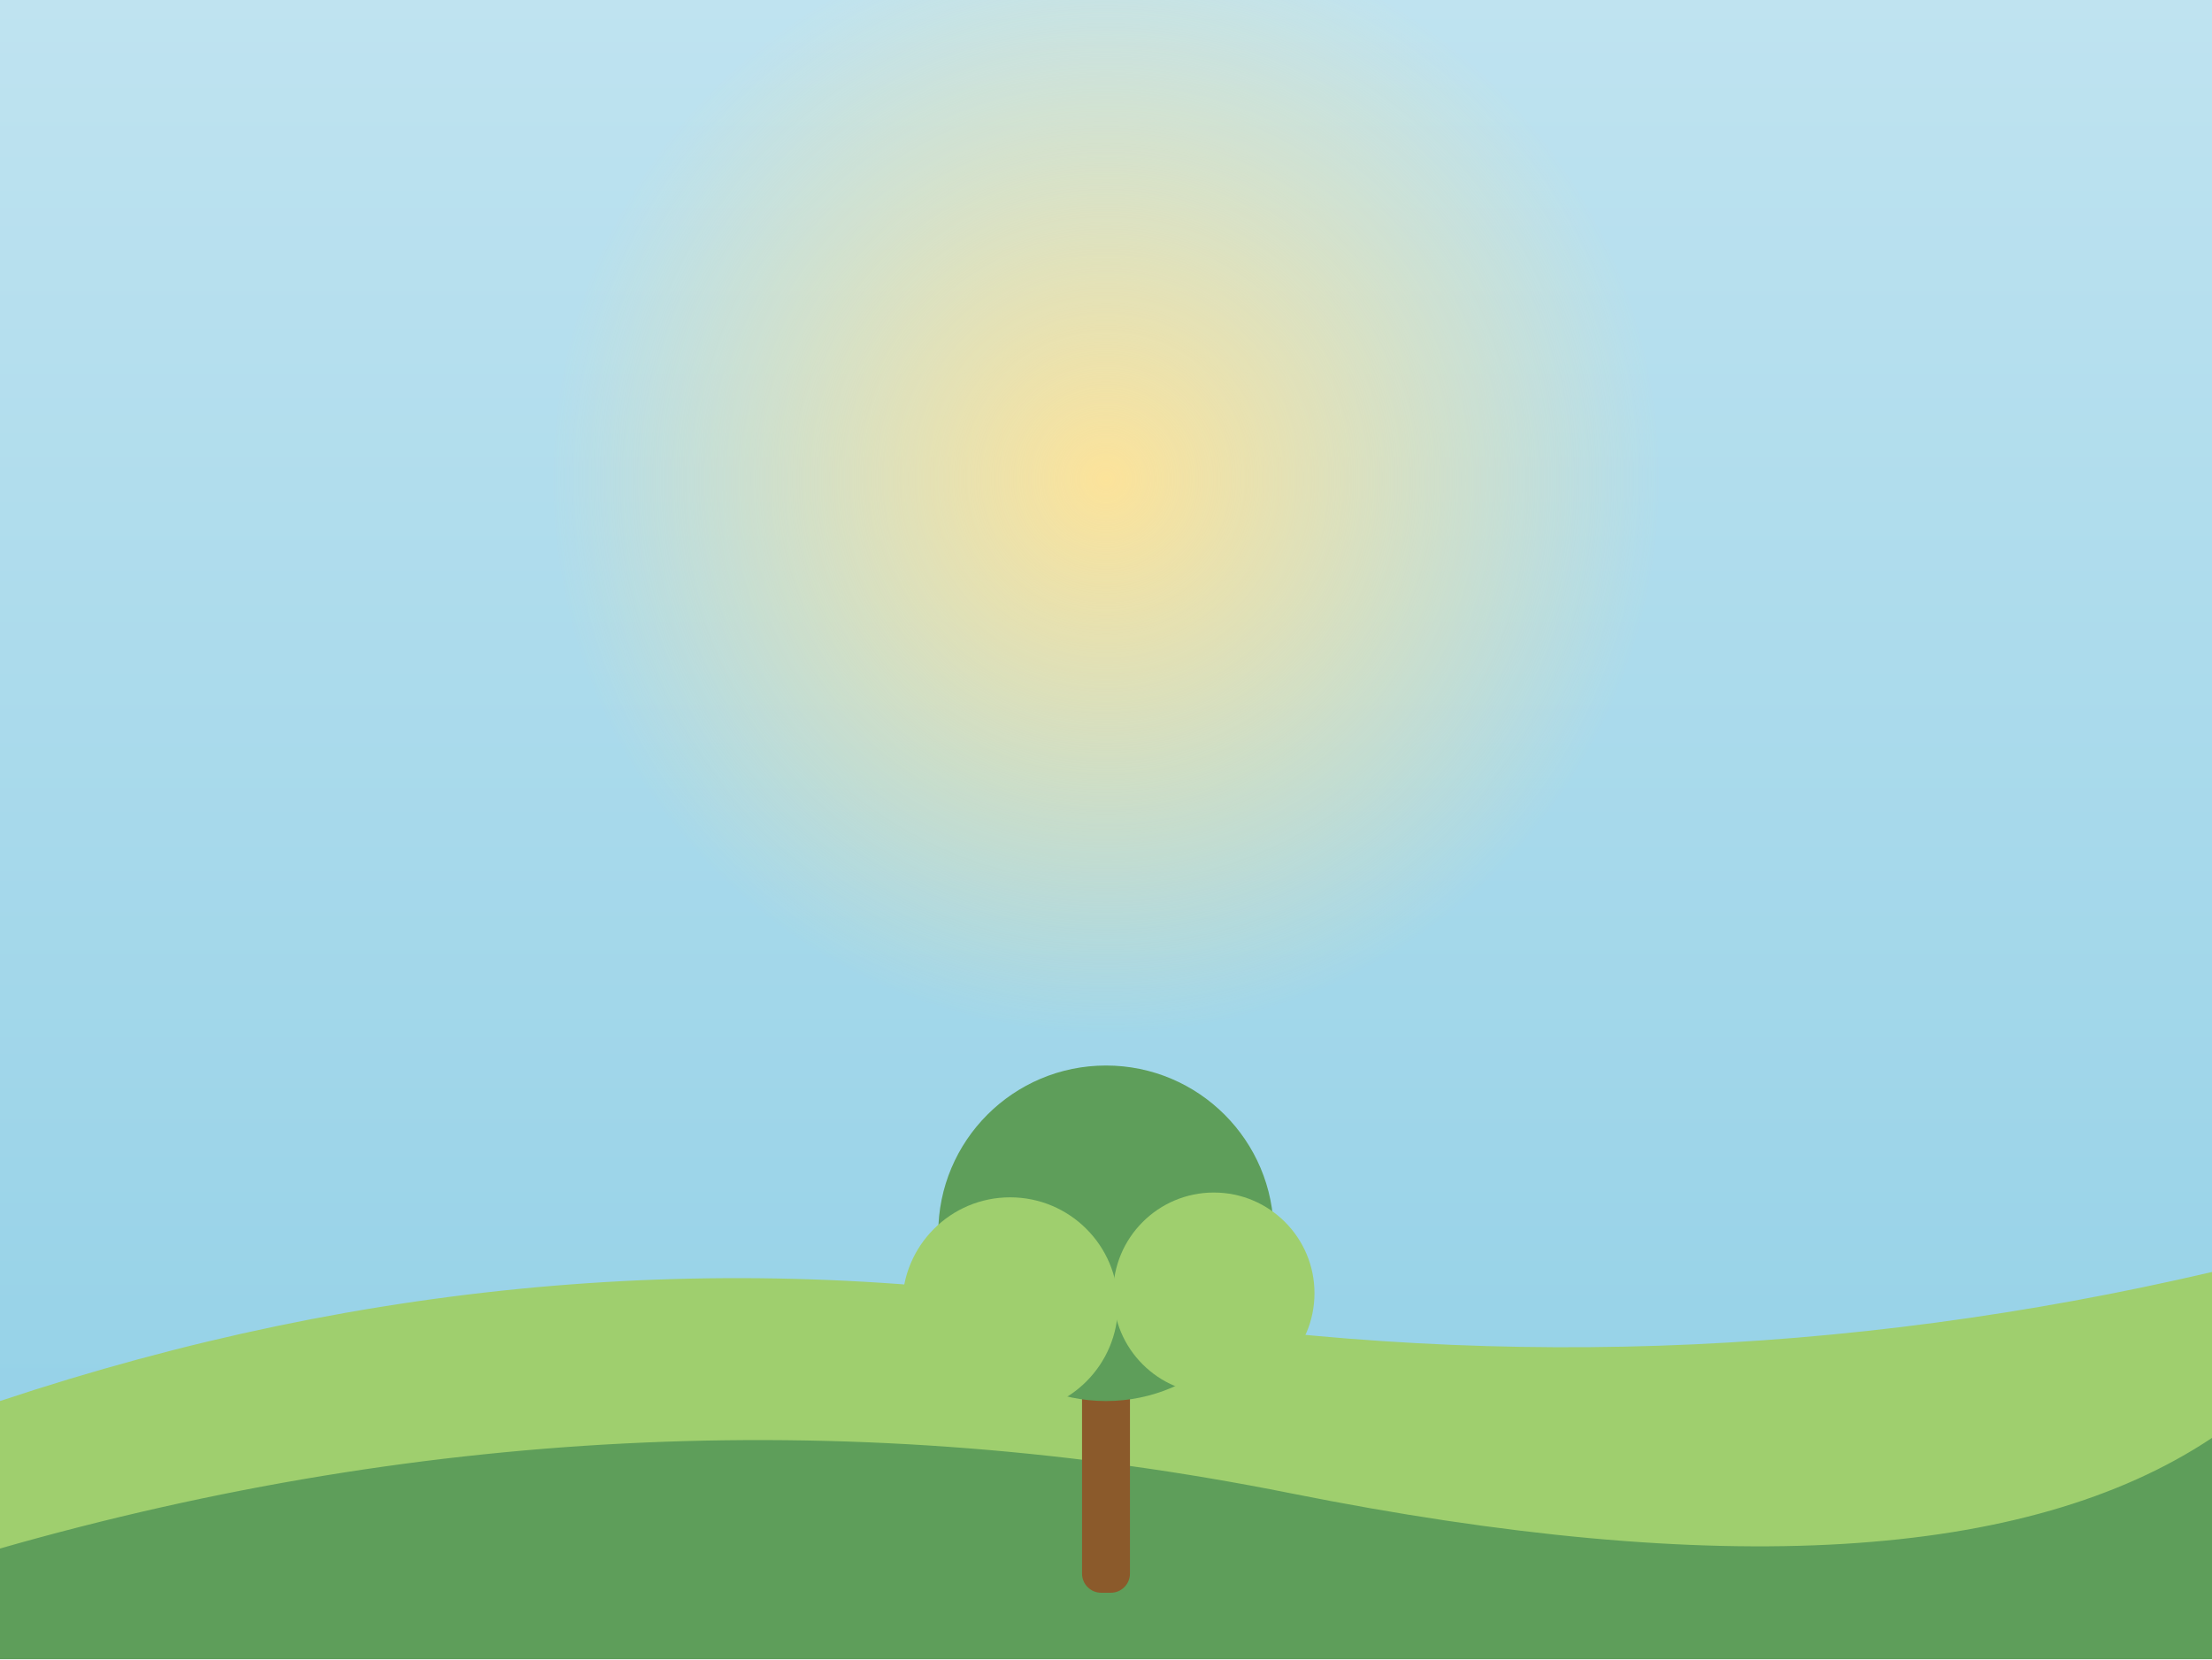
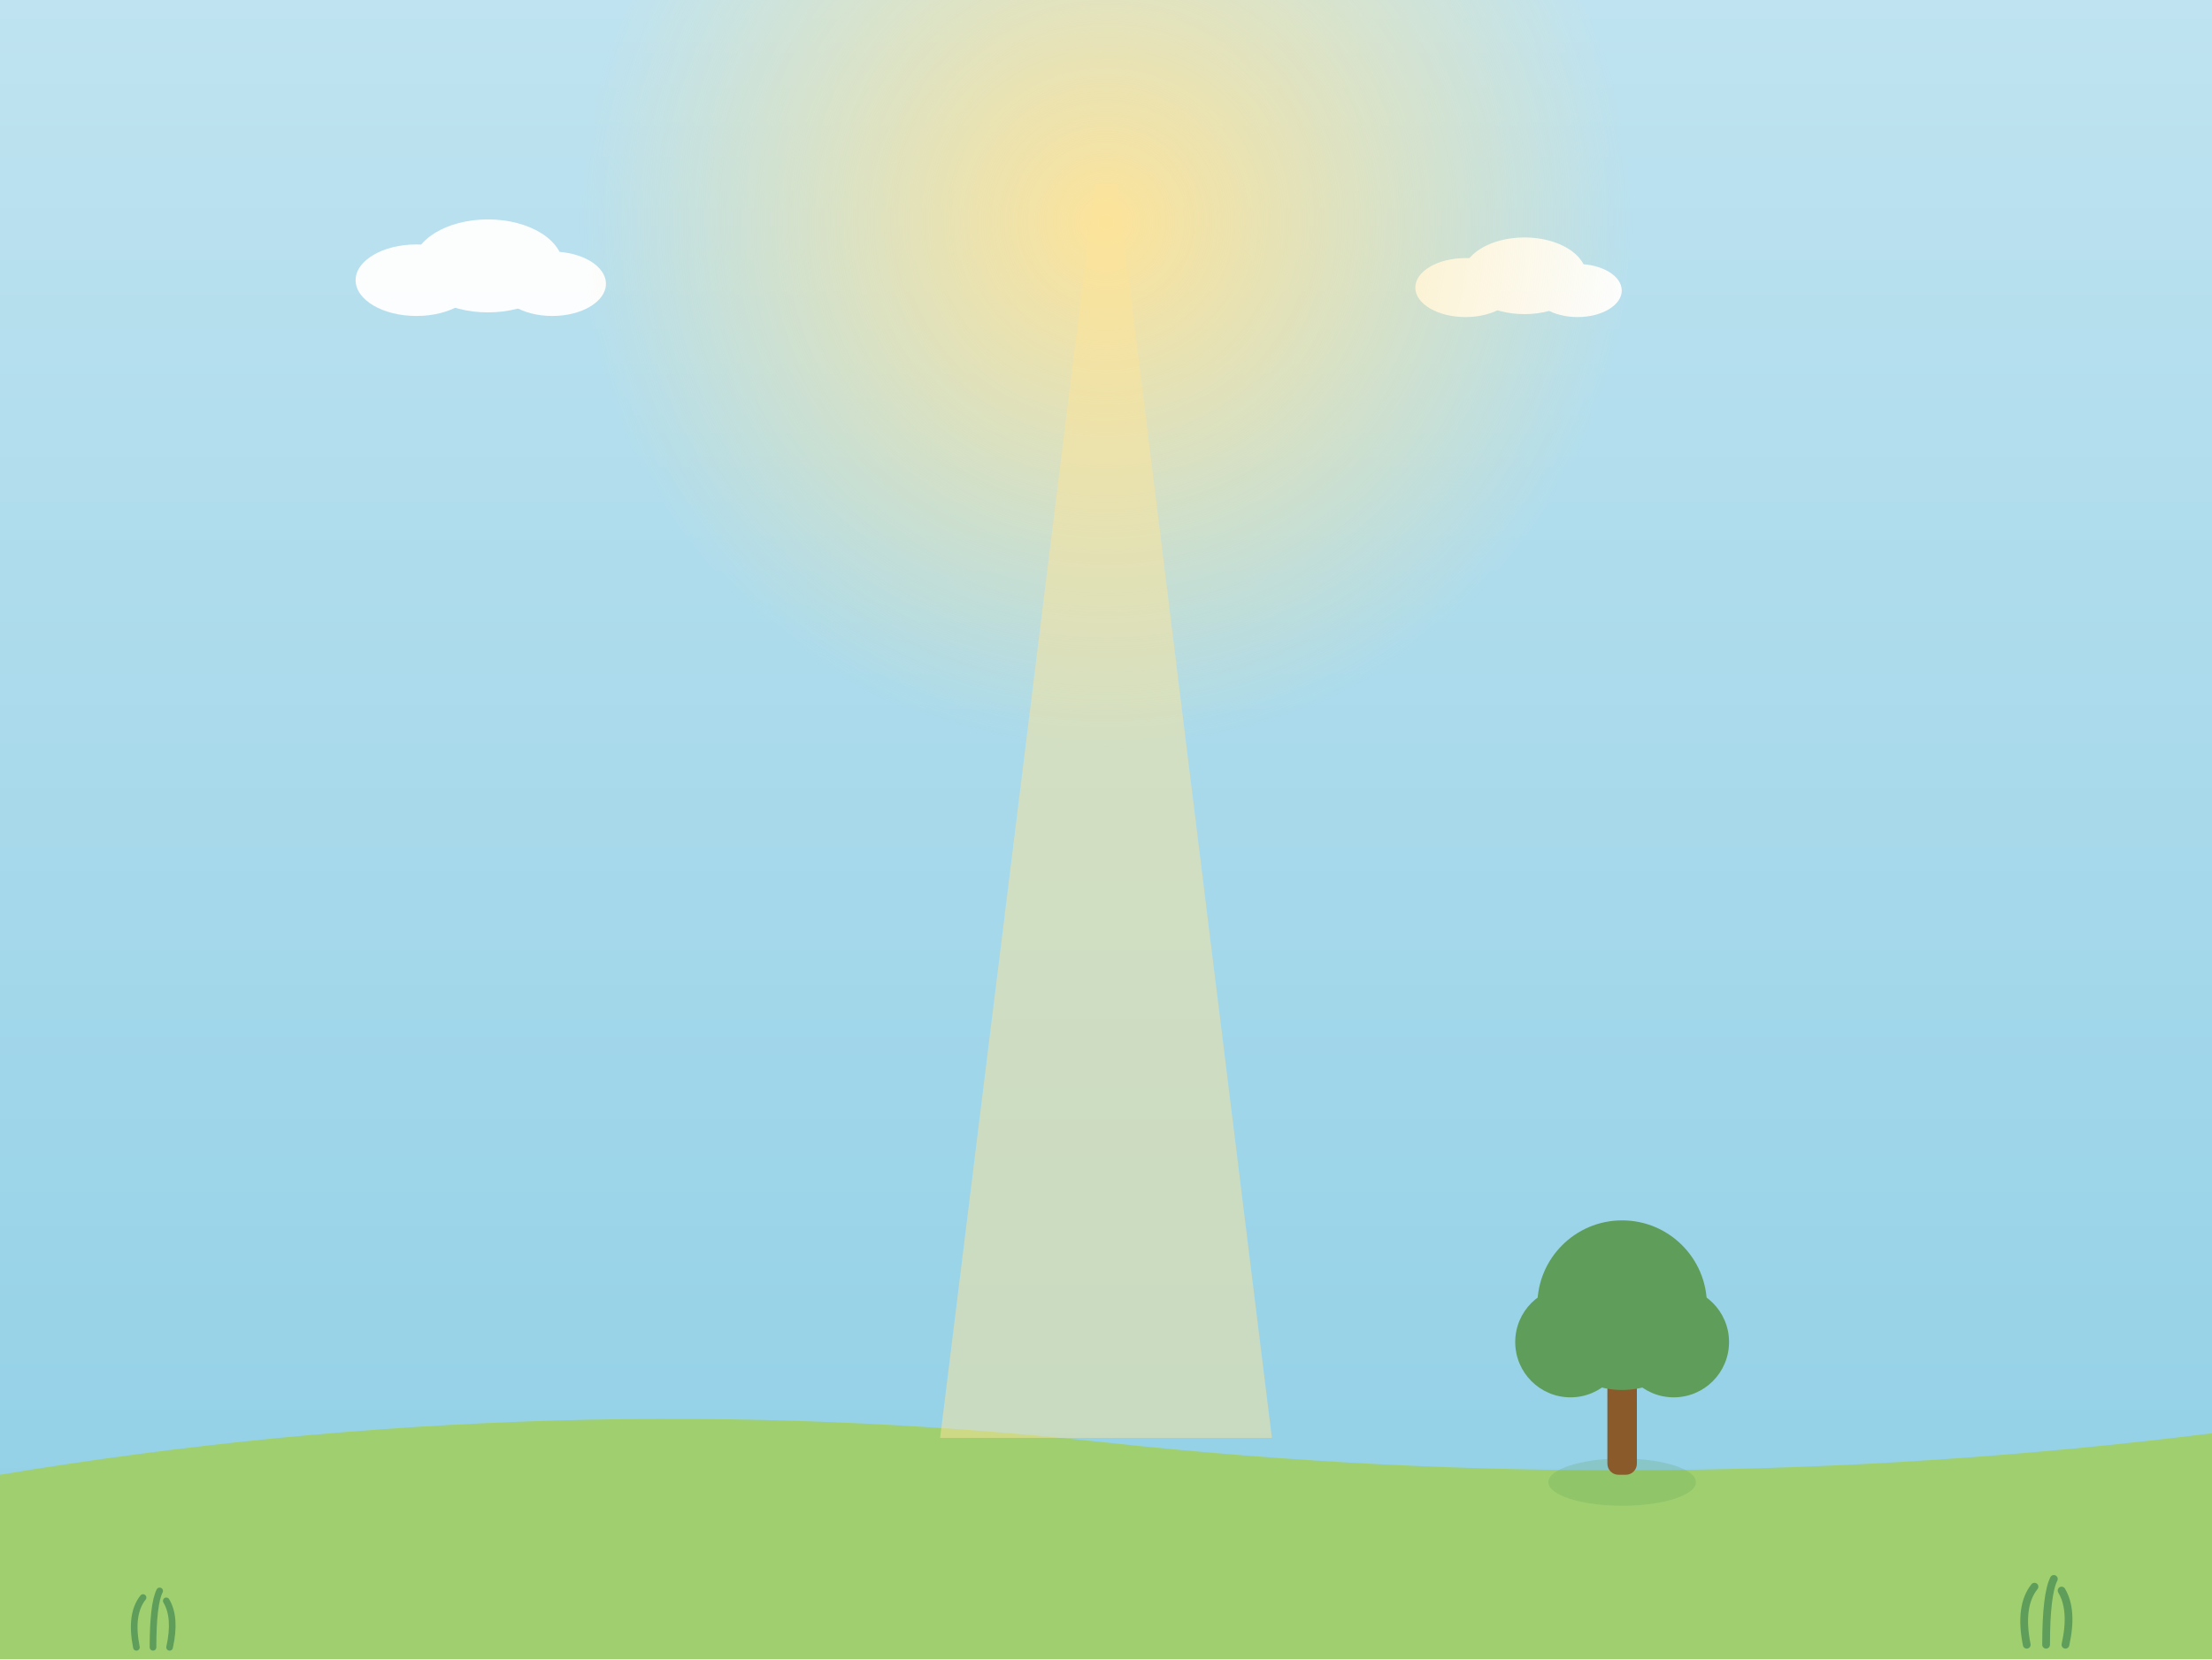
<svg xmlns="http://www.w3.org/2000/svg" viewBox="0 0 1200 900" preserveAspectRatio="xMidYMid meet" role="img">
  <defs>
-     <linearGradient id="sky27" x1="0" y1="0" x2="0" y2="1">
+     <linearGradient id="q16sky1" x1="0" y1="0" x2="0" y2="1">
      <stop offset="0" stop-color="#BFE3F0" />
      <stop offset="1" stop-color="#8FCFE6" />
    </linearGradient>
-   </defs>
-   <rect width="1200" height="900" fill="url(#sky27)" />
-   <defs>
-     <radialGradient id="glow28">
+     <radialGradient id="q16glow2">
      <stop offset="0" stop-color="#FCE39A" />
      <stop offset="1" stop-color="#FCE39A" stop-opacity="0" />
    </radialGradient>
  </defs>
-   <circle cx="600" cy="260" r="300" fill="url(#glow28)" />
-   <path d="M0,760 Q300,660 600,710 T1200,690 V900 H0 Z" fill="#9FCF6E" />
-   <path d="M0,840 Q350,740 700,810 T1200,780 V900 H0 Z" fill="#5E9E5A" />
-   <g transform="translate(600,760) scale(1.3)">
-     <rect x="-10" y="-10" width="20" height="90" rx="8" fill="#8B5A2B" />
-     <circle cx="0" cy="-70" r="70" fill="#5E9E5A" />
-     <circle cx="-40" cy="-40" r="45" fill="#9FCF6E" />
-     <circle cx="45" cy="-45" r="42" fill="#9FCF6E" />
+   <rect width="1200" height="900" fill="url(#q16sky1)" />
+   <path d="M0,800 Q300,750 600,782.5 T1200,777.5 V900 H0 Z" fill="#9FCF6E" />
+   <g transform="translate(255,152) scale(0.97)" opacity="0.95">
+     <ellipse cx="-30" cy="0" rx="34" ry="20" fill="#FFFFFF" />
+     <ellipse cx="10" cy="-8" rx="42" ry="26" fill="#FFFFFF" />
+     <ellipse cx="46" cy="2" rx="30" ry="18" fill="#FFFFFF" />
+   </g>
+   <g transform="translate(819,156) scale(0.8)" opacity="0.95">
+     <ellipse cx="-30" cy="0" rx="34" ry="20" fill="#FFFFFF" />
+     <ellipse cx="10" cy="-8" rx="42" ry="26" fill="#FFFFFF" />
+     <ellipse cx="46" cy="2" rx="30" ry="18" fill="#FFFFFF" />
+   </g>
+   <g transform="translate(83,890) scale(0.9)">
+     <path d="M-10,4 Q-14,-16 -6,-26" stroke="#5E9E5A" stroke-width="4" fill="none" stroke-linecap="round" />
+     <path d="M0,4 Q0,-22 4,-30" stroke="#5E9E5A" stroke-width="4" fill="none" stroke-linecap="round" />
+     <path d="M10,4 Q14,-14 8,-24" stroke="#5E9E5A" stroke-width="4" fill="none" stroke-linecap="round" />
+   </g>
+   <g transform="translate(1110,888) scale(1.05)">
+     <path d="M-10,4 Q-14,-16 -6,-26" stroke="#5E9E5A" stroke-width="4" fill="none" stroke-linecap="round" />
+     <path d="M0,4 Q0,-22 4,-30" stroke="#5E9E5A" stroke-width="4" fill="none" stroke-linecap="round" />
+     <path d="M10,4 Q14,-14 8,-24" stroke="#5E9E5A" stroke-width="4" fill="none" stroke-linecap="round" />
+   </g>
+   <circle cx="600" cy="120" r="288" fill="url(#q16glow2)" />
+   <path d="M510,780 L594,100 L606,100 L690,780 Z" fill="#FCE39A" opacity="0.5" />
+   <g transform="translate(880,800) scale(1)">
+     <ellipse cx="0" cy="4" rx="40" ry="12.8" fill="#5E9E5A" opacity="0.22" />
+     <rect x="-8" y="-60" width="16" height="60" rx="6" fill="#8B5A2B" />
+     <circle cx="0" cy="-92" r="46" fill="#5E9E5A" />
+     <circle cx="-28" cy="-72" r="30" fill="#5E9E5A" />
+     <circle cx="28" cy="-72" r="30" fill="#5E9E5A" />
  </g>
</svg>
